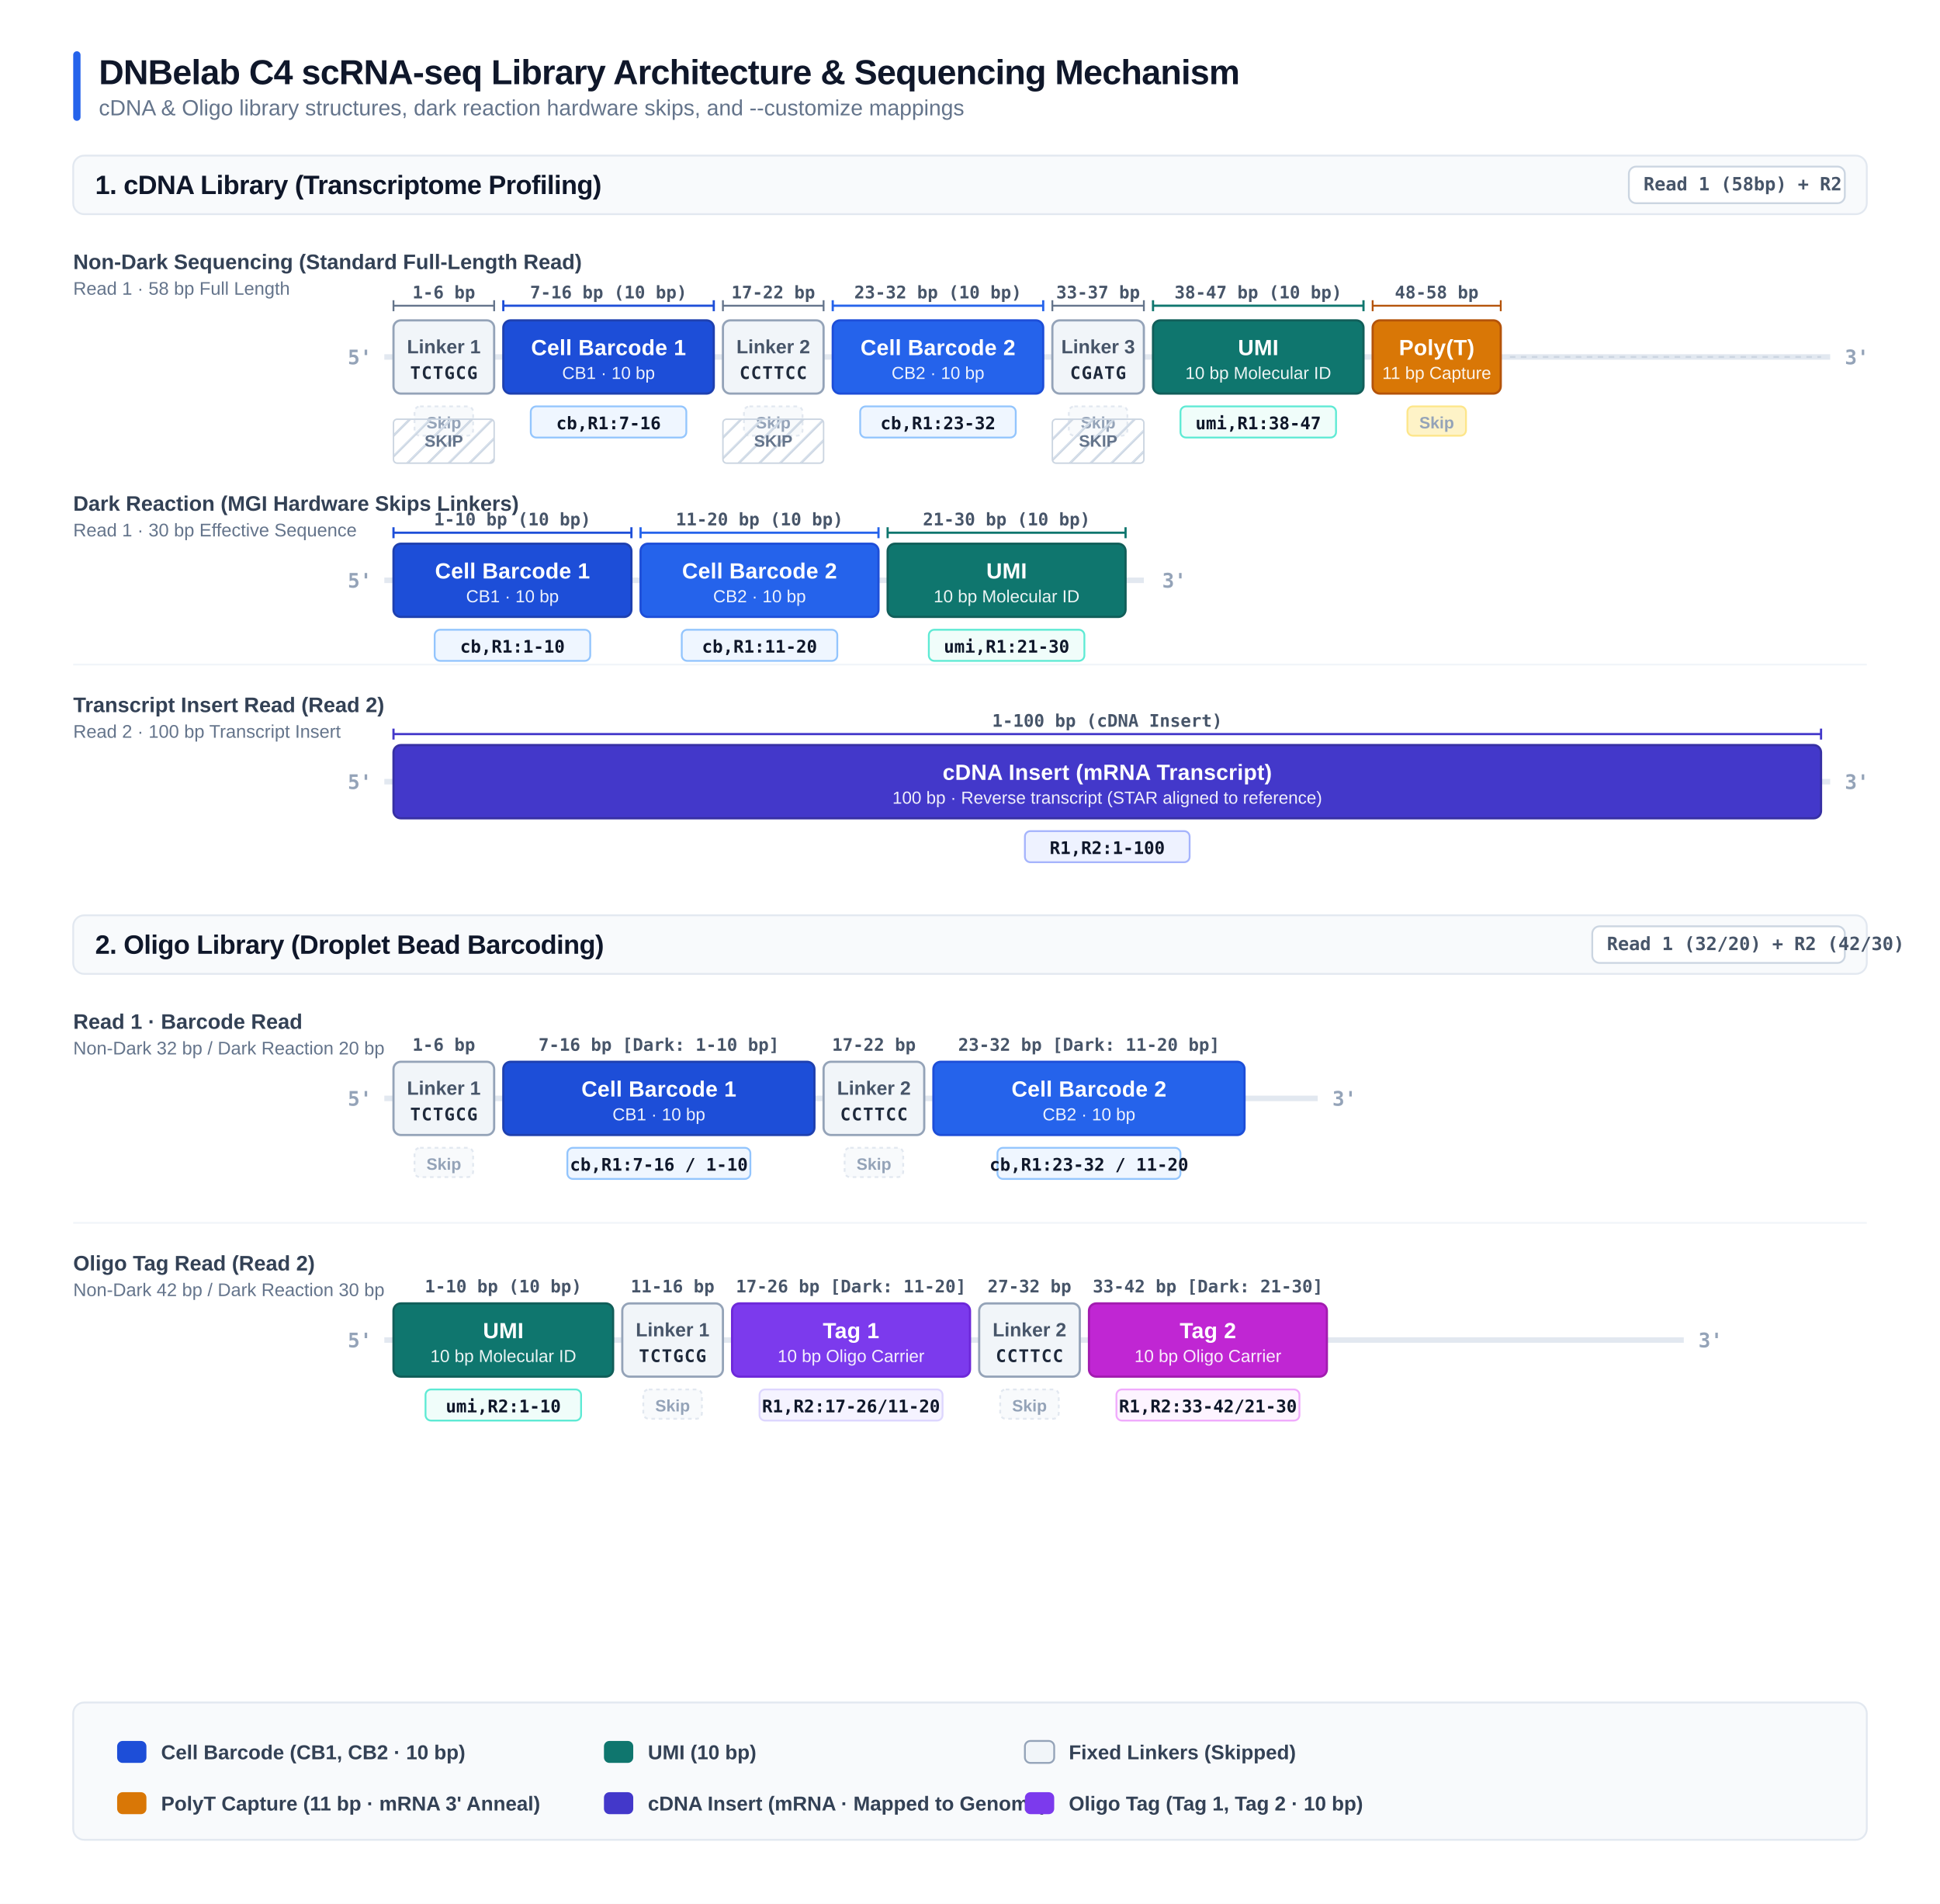
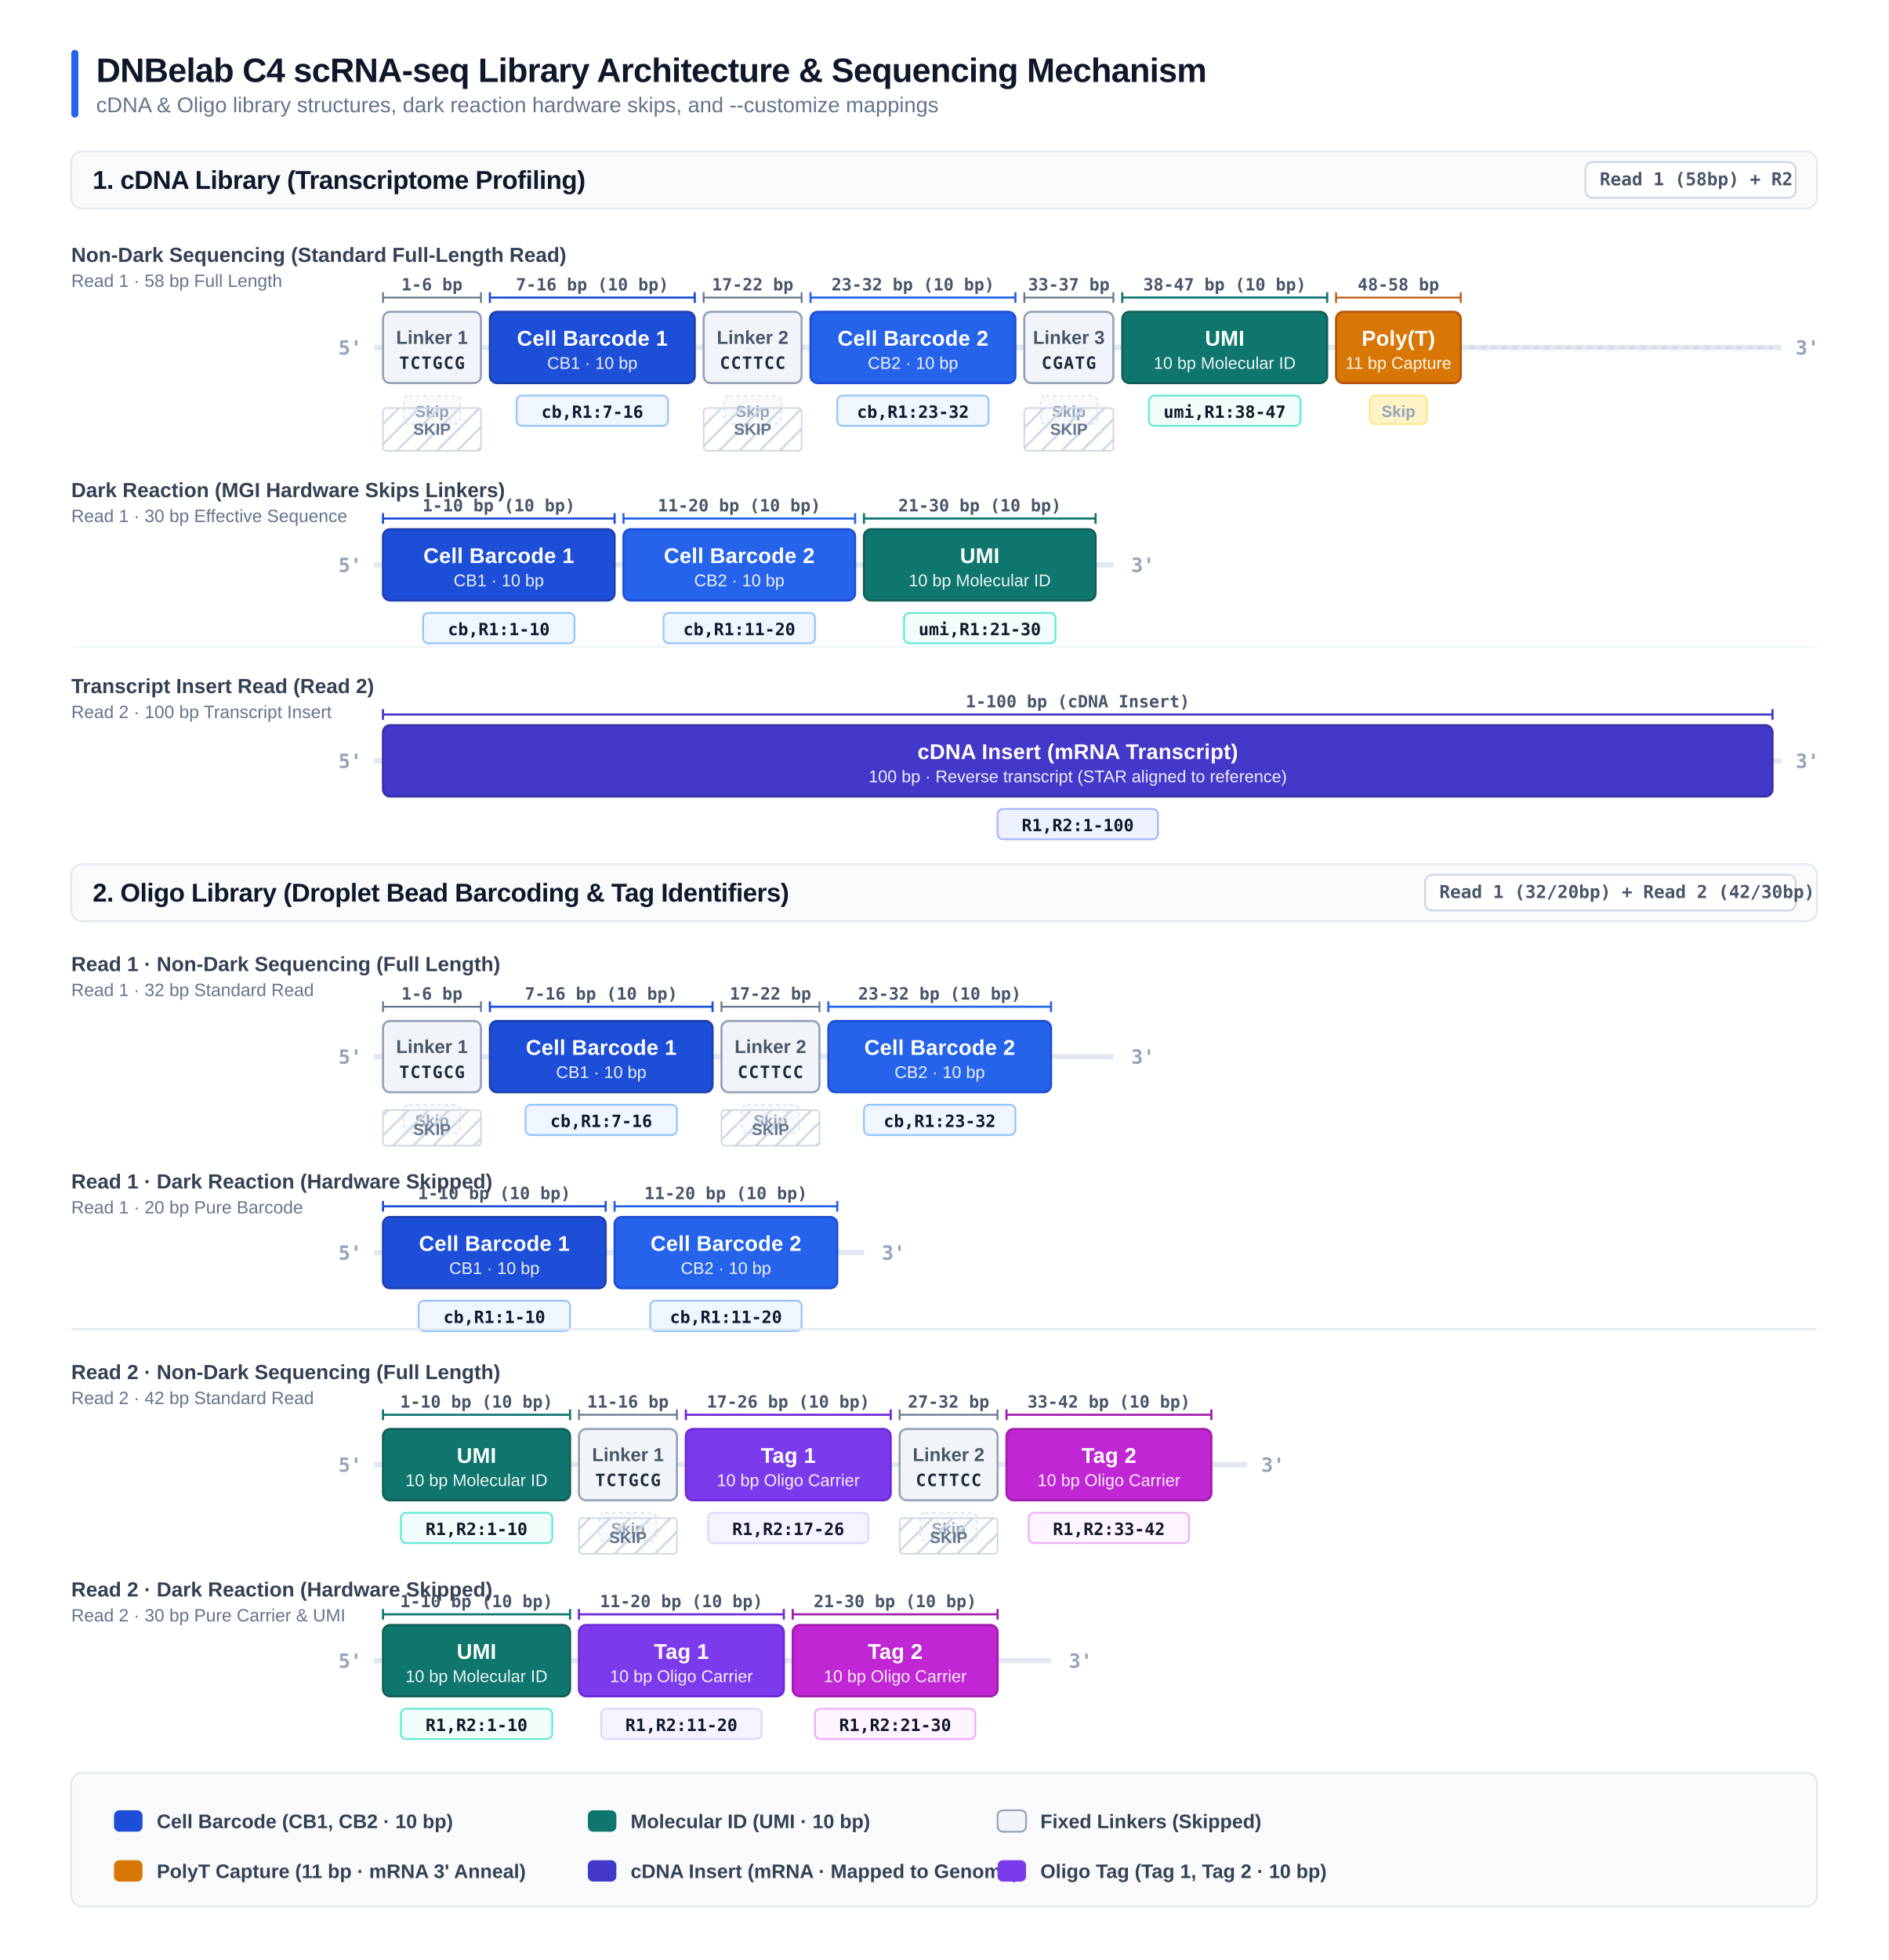
- <svg xmlns="http://www.w3.org/2000/svg" viewBox="0 0 1060 1040" style="background:#ffffff; font-family:-apple-system, BlinkMacSystemFont, 'Segoe UI', 'Helvetica Neue', Arial, sans-serif;">
+ <svg xmlns="http://www.w3.org/2000/svg" viewBox="0 0 1060 1100" style="background:#ffffff; font-family:-apple-system, BlinkMacSystemFont, 'Segoe UI', 'Helvetica Neue', Arial, sans-serif;">
  <defs>
    <pattern id="diag-stripes" width="8" height="8" patternTransform="rotate(45 0 0)" patternUnits="userSpaceOnUse">
      <line x1="0" y1="0" x2="0" y2="8" stroke="#cbd5e1" stroke-width="2.5" />
    </pattern>
    <style>
      .main-title { font-size: 19px; font-weight: 800; fill: #0f172a; letter-spacing: -0.3px; }
      .sub-title { font-size: 12px; font-weight: 400; fill: #64748b; }
      
      .sec-title { font-size: 14.5px; font-weight: 700; fill: #0f172a; letter-spacing: -0.2px; }
      .sec-tag { font-size: 10px; font-weight: 600; font-family: ui-monospace, Menlo, monospace; fill: #475569; }
      
      .track-label { font-size: 11.5px; font-weight: 700; fill: #334155; }
      .track-sub { font-size: 10px; font-weight: 500; fill: #64748b; }
      
      .dim-txt { font-size: 9.5px; font-weight: 600; text-anchor: middle; font-family: ui-monospace, SFMono-Regular, Menlo, monospace; fill: #475569; }
      .blk-title { font-size: 12px; font-weight: 700; text-anchor: middle; fill: #ffffff; letter-spacing: 0.1px; }
      .blk-sub { font-size: 9.5px; font-weight: 500; text-anchor: middle; fill: rgba(255,255,255,0.92); }
      
      .blk-linker-title { font-size: 10.5px; font-weight: 600; text-anchor: middle; fill: #475569; }
      .blk-linker-seq { font-size: 9.5px; font-weight: 800; text-anchor: middle; font-family: ui-monospace, SFMono-Regular, Menlo, monospace; fill: #1e293b; letter-spacing: 0.5px; }
      
      .code-pill-txt { font-size: 9.5px; font-weight: 700; text-anchor: middle; font-family: ui-monospace, SFMono-Regular, Menlo, monospace; fill: #0f172a; }
      .skip-pill-txt { font-size: 9px; font-weight: 600; text-anchor: middle; fill: #94a3b8; }

      .legend-txt { font-size: 11px; font-weight: 600; fill: #334155; }
      .strand-txt { font-size: 11px; font-weight: 800; font-family: ui-monospace, Menlo, monospace; fill: #94a3b8; }
      .proj-label { font-size: 9px; font-weight: 600; fill: #64748b; text-anchor: middle; }
    </style>
  </defs>
  <rect width="100%" height="100%" fill="#ffffff" />
  <g transform="translate(40, 26)">
    <rect x="0" y="2" width="4" height="38" rx="2" fill="#2563eb" />
    <text class="main-title" x="14" y="20">DNBelab C4 scRNA-seq Library Architecture &amp; Sequencing Mechanism</text>
    <text class="sub-title" x="14" y="37">cDNA &amp; Oligo library structures, dark reaction hardware skips, and --customize mappings</text>
  </g>
  <g transform="translate(40, 85)">
    <rect x="0" y="0" width="980" height="32" rx="6" fill="#f8fafc" stroke="#e2e8f0" stroke-width="1" />
    <text class="sec-title" x="12" y="21">1. cDNA Library (Transcriptome Profiling)</text>
    <rect x="850" y="6" width="118" height="20" rx="4" fill="#ffffff" stroke="#cbd5e1" stroke-width="1" />
    <text class="sec-tag" x="858" y="19">Read 1 (58bp) + R2</text>
    <g transform="translate(0, 48)">
      <text class="track-label" x="0" y="14">Non-Dark Sequencing (Standard Full-Length Read)</text>
      <text class="track-sub" x="0" y="28">Read 1 · 58 bp Full Length</text>
      <line x1="170" y1="62" x2="960" y2="62" stroke="#e2e8f0" stroke-width="3" />
      <text class="strand-txt" x="150" y="66">5'</text>
      <text class="strand-txt" x="968" y="66">3'</text>
      <g transform="translate(175, 42)">
        <line x1="0" y1="-8" x2="55" y2="-8" stroke="#64748b" stroke-width="1" />
        <line x1="0" y1="-11" x2="0" y2="-5" stroke="#64748b" stroke-width="1" />
        <line x1="55" y1="-11" x2="55" y2="-5" stroke="#64748b" stroke-width="1" />
        <text class="dim-txt" x="27.5" y="-12">1-6 bp</text>
        <rect x="0" y="0" width="55" height="40" rx="4" fill="#f1f5f9" stroke="#94a3b8" stroke-width="1.2" />
        <text class="blk-linker-title" x="27.5" y="18">Linker 1</text>
        <text class="blk-linker-seq" x="27.5" y="32">TCTGCG</text>
        <rect x="11.5" y="47" width="32" height="16" rx="3" fill="#f8fafc" stroke="#e2e8f0" stroke-dasharray="2,2" />
        <text class="skip-pill-txt" x="27.5" y="59">Skip</text>
      </g>
      <g transform="translate(235, 42)">
        <line x1="0" y1="-8" x2="115" y2="-8" stroke="#1d4ed8" stroke-width="1.2" />
        <line x1="0" y1="-11" x2="0" y2="-5" stroke="#1d4ed8" stroke-width="1.2" />
        <line x1="115" y1="-11" x2="115" y2="-5" stroke="#1d4ed8" stroke-width="1.2" />
        <text class="dim-txt" fill="#1d4ed8" x="57.5" y="-12">7-16 bp (10 bp)</text>
        <rect x="0" y="0" width="115" height="40" rx="4" fill="#1d4ed8" stroke="#1e40af" stroke-width="1.2" />
        <text class="blk-title" x="57.5" y="19">Cell Barcode 1</text>
        <text class="blk-sub" x="57.5" y="32">CB1 · 10 bp</text>
        <rect x="15" y="47" width="85" height="17" rx="3" fill="#eff6ff" stroke="#93c5fd" stroke-width="1" />
        <text class="code-pill-txt" fill="#1e40af" x="57.5" y="59.5">cb,R1:7-16</text>
      </g>
      <g transform="translate(355, 42)">
        <line x1="0" y1="-8" x2="55" y2="-8" stroke="#64748b" stroke-width="1" />
        <line x1="0" y1="-11" x2="0" y2="-5" stroke="#64748b" stroke-width="1" />
        <line x1="55" y1="-11" x2="55" y2="-5" stroke="#64748b" stroke-width="1" />
        <text class="dim-txt" x="27.5" y="-12">17-22 bp</text>
        <rect x="0" y="0" width="55" height="40" rx="4" fill="#f1f5f9" stroke="#94a3b8" stroke-width="1.2" />
        <text class="blk-linker-title" x="27.5" y="18">Linker 2</text>
        <text class="blk-linker-seq" x="27.5" y="32">CCTTCC</text>
        <rect x="11.5" y="47" width="32" height="16" rx="3" fill="#f8fafc" stroke="#e2e8f0" stroke-dasharray="2,2" />
        <text class="skip-pill-txt" x="27.5" y="59">Skip</text>
      </g>
      <g transform="translate(415, 42)">
        <line x1="0" y1="-8" x2="115" y2="-8" stroke="#2563eb" stroke-width="1.2" />
        <line x1="0" y1="-11" x2="0" y2="-5" stroke="#2563eb" stroke-width="1.2" />
        <line x1="115" y1="-11" x2="115" y2="-5" stroke="#2563eb" stroke-width="1.2" />
        <text class="dim-txt" fill="#2563eb" x="57.5" y="-12">23-32 bp (10 bp)</text>
        <rect x="0" y="0" width="115" height="40" rx="4" fill="#2563eb" stroke="#1d4ed8" stroke-width="1.2" />
        <text class="blk-title" x="57.5" y="19">Cell Barcode 2</text>
        <text class="blk-sub" x="57.5" y="32">CB2 · 10 bp</text>
        <rect x="15" y="47" width="85" height="17" rx="3" fill="#eff6ff" stroke="#93c5fd" stroke-width="1" />
        <text class="code-pill-txt" fill="#1e40af" x="57.5" y="59.5">cb,R1:23-32</text>
      </g>
      <g transform="translate(535, 42)">
        <line x1="0" y1="-8" x2="50" y2="-8" stroke="#64748b" stroke-width="1" />
        <line x1="0" y1="-11" x2="0" y2="-5" stroke="#64748b" stroke-width="1" />
        <line x1="50" y1="-11" x2="50" y2="-5" stroke="#64748b" stroke-width="1" />
        <text class="dim-txt" x="25" y="-12">33-37 bp</text>
        <rect x="0" y="0" width="50" height="40" rx="4" fill="#f1f5f9" stroke="#94a3b8" stroke-width="1.2" />
        <text class="blk-linker-title" x="25" y="18">Linker 3</text>
        <text class="blk-linker-seq" x="25" y="32">CGATG</text>
        <rect x="9" y="47" width="32" height="16" rx="3" fill="#f8fafc" stroke="#e2e8f0" stroke-dasharray="2,2" />
        <text class="skip-pill-txt" x="25" y="59">Skip</text>
      </g>
      <g transform="translate(590, 42)">
        <line x1="0" y1="-8" x2="115" y2="-8" stroke="#0f766e" stroke-width="1.2" />
        <line x1="0" y1="-11" x2="0" y2="-5" stroke="#0f766e" stroke-width="1.2" />
        <line x1="115" y1="-11" x2="115" y2="-5" stroke="#0f766e" stroke-width="1.2" />
        <text class="dim-txt" fill="#0f766e" x="57.5" y="-12">38-47 bp (10 bp)</text>
        <rect x="0" y="0" width="115" height="40" rx="4" fill="#0f766e" stroke="#115e59" stroke-width="1.2" />
        <text class="blk-title" x="57.5" y="19">UMI</text>
        <text class="blk-sub" x="57.5" y="32">10 bp Molecular ID</text>
        <rect x="15" y="47" width="85" height="17" rx="3" fill="#f0fdfa" stroke="#5eead4" stroke-width="1" />
        <text class="code-pill-txt" fill="#0f766e" x="57.5" y="59.5">umi,R1:38-47</text>
      </g>
      <g transform="translate(710, 42)">
        <line x1="0" y1="-8" x2="70" y2="-8" stroke="#b45309" stroke-width="1" />
        <line x1="0" y1="-11" x2="0" y2="-5" stroke="#b45309" stroke-width="1" />
        <line x1="70" y1="-11" x2="70" y2="-5" stroke="#b45309" stroke-width="1" />
        <text class="dim-txt" fill="#b45309" x="35" y="-12">48-58 bp</text>
        <rect x="0" y="0" width="70" height="40" rx="4" fill="#d97706" stroke="#b45309" stroke-width="1.2" />
        <text class="blk-title" x="35" y="19">Poly(T)</text>
        <text class="blk-sub" x="35" y="32">11 bp Capture</text>
        <rect x="19" y="47" width="32" height="16" rx="3" fill="#fef3c7" stroke="#fde68a" />
        <text class="skip-pill-txt" fill="#b45309" x="35" y="59">Skip</text>
      </g>
      <line x1="785" y1="62" x2="955" y2="62" stroke="#cbd5e1" stroke-width="1" stroke-dasharray="3,3" />
    </g>
    <g transform="translate(0, 180)">
      <rect x="175" y="-36" width="55" height="24" rx="2" fill="url(#diag-stripes)" stroke="#cbd5e1" stroke-width="0.8" />
      <text class="proj-label" x="202.5" y="-21">SKIP</text>
      <rect x="355" y="-36" width="55" height="24" rx="2" fill="url(#diag-stripes)" stroke="#cbd5e1" stroke-width="0.8" />
      <text class="proj-label" x="382.5" y="-21">SKIP</text>
      <rect x="535" y="-36" width="50" height="24" rx="2" fill="url(#diag-stripes)" stroke="#cbd5e1" stroke-width="0.8" />
      <text class="proj-label" x="560" y="-21">SKIP</text>
      <text class="track-label" x="0" y="14">Dark Reaction (MGI Hardware Skips Linkers)</text>
      <text class="track-sub" x="0" y="28">Read 1 · 30 bp Effective Sequence</text>
      <line x1="170" y1="52" x2="585" y2="52" stroke="#e2e8f0" stroke-width="3" />
      <text class="strand-txt" x="150" y="56">5'</text>
      <text class="strand-txt" x="595" y="56">3'</text>
      <g transform="translate(175, 32)">
        <line x1="0" y1="-6" x2="130" y2="-6" stroke="#1d4ed8" stroke-width="1.2" />
        <line x1="0" y1="-9" x2="0" y2="-3" stroke="#1d4ed8" stroke-width="1.2" />
        <line x1="130" y1="-9" x2="130" y2="-3" stroke="#1d4ed8" stroke-width="1.2" />
        <text class="dim-txt" fill="#1d4ed8" x="65" y="-10">1-10 bp (10 bp)</text>
        <rect x="0" y="0" width="130" height="40" rx="4" fill="#1d4ed8" stroke="#1e40af" stroke-width="1.2" />
        <text class="blk-title" x="65" y="19">Cell Barcode 1</text>
        <text class="blk-sub" x="65" y="32">CB1 · 10 bp</text>
        <rect x="22.5" y="47" width="85" height="17" rx="3" fill="#eff6ff" stroke="#93c5fd" stroke-width="1" />
        <text class="code-pill-txt" fill="#1e40af" x="65" y="59.5">cb,R1:1-10</text>
      </g>
      <g transform="translate(310, 32)">
        <line x1="0" y1="-6" x2="130" y2="-6" stroke="#2563eb" stroke-width="1.2" />
        <line x1="0" y1="-9" x2="0" y2="-3" stroke="#2563eb" stroke-width="1.2" />
        <line x1="130" y1="-9" x2="130" y2="-3" stroke="#2563eb" stroke-width="1.2" />
        <text class="dim-txt" fill="#2563eb" x="65" y="-10">11-20 bp (10 bp)</text>
        <rect x="0" y="0" width="130" height="40" rx="4" fill="#2563eb" stroke="#1d4ed8" stroke-width="1.2" />
        <text class="blk-title" x="65" y="19">Cell Barcode 2</text>
        <text class="blk-sub" x="65" y="32">CB2 · 10 bp</text>
        <rect x="22.5" y="47" width="85" height="17" rx="3" fill="#eff6ff" stroke="#93c5fd" stroke-width="1" />
        <text class="code-pill-txt" fill="#1e40af" x="65" y="59.5">cb,R1:11-20</text>
      </g>
      <g transform="translate(445, 32)">
        <line x1="0" y1="-6" x2="130" y2="-6" stroke="#0f766e" stroke-width="1.2" />
        <line x1="0" y1="-9" x2="0" y2="-3" stroke="#0f766e" stroke-width="1.2" />
        <line x1="130" y1="-9" x2="130" y2="-3" stroke="#0f766e" stroke-width="1.2" />
        <text class="dim-txt" fill="#0f766e" x="65" y="-10">21-30 bp (10 bp)</text>
        <rect x="0" y="0" width="130" height="40" rx="4" fill="#0f766e" stroke="#115e59" stroke-width="1.2" />
        <text class="blk-title" x="65" y="19">UMI</text>
        <text class="blk-sub" x="65" y="32">10 bp Molecular ID</text>
        <rect x="22.5" y="47" width="85" height="17" rx="3" fill="#f0fdfa" stroke="#5eead4" stroke-width="1" />
        <text class="code-pill-txt" fill="#0f766e" x="65" y="59.5">umi,R1:21-30</text>
      </g>
    </g>
    <g transform="translate(0, 290)">
      <line x1="0" y1="-12" x2="980" y2="-12" stroke="#f1f5f9" stroke-width="1" />
      <text class="track-label" x="0" y="14">Transcript Insert Read (Read 2)</text>
      <text class="track-sub" x="0" y="28">Read 2 · 100 bp Transcript Insert</text>
      <line x1="170" y1="52" x2="960" y2="52" stroke="#e2e8f0" stroke-width="3" />
      <text class="strand-txt" x="150" y="56">5'</text>
      <text class="strand-txt" x="968" y="56">3'</text>
      <g transform="translate(175, 32)">
        <line x1="0" y1="-6" x2="780" y2="-6" stroke="#4338ca" stroke-width="1.2" />
        <line x1="0" y1="-9" x2="0" y2="-3" stroke="#4338ca" stroke-width="1.2" />
        <line x1="780" y1="-9" x2="780" y2="-3" stroke="#4338ca" stroke-width="1.2" />
        <text class="dim-txt" fill="#4338ca" x="390" y="-10">1-100 bp (cDNA Insert)</text>
        <rect x="0" y="0" width="780" height="40" rx="4" fill="#4338ca" stroke="#3730a3" stroke-width="1.2" />
        <text class="blk-title" x="390" y="19">cDNA Insert (mRNA Transcript)</text>
        <text class="blk-sub" x="390" y="32">100 bp · Reverse transcript (STAR aligned to reference)</text>
        <rect x="345" y="47" width="90" height="17" rx="3" fill="#eef2ff" stroke="#a5b4fc" stroke-width="1" />
        <text class="code-pill-txt" fill="#4338ca" x="390" y="59.5">R1,R2:1-100</text>
      </g>
    </g>
  </g>
-   <g transform="translate(40, 500)">
+   <g transform="translate(40, 485)">
    <rect x="0" y="0" width="980" height="32" rx="6" fill="#f8fafc" stroke="#e2e8f0" stroke-width="1" />
-     <text class="sec-title" x="12" y="21">2. Oligo Library (Droplet Bead Barcoding)</text>
-     <rect x="830" y="6" width="138" height="20" rx="4" fill="#ffffff" stroke="#cbd5e1" stroke-width="1" />
-     <text class="sec-tag" x="838" y="19">Read 1 (32/20) + R2 (42/30)</text>
-     <g transform="translate(0, 48)">
-       <text class="track-label" x="0" y="14">Read 1 · Barcode Read</text>
-       <text class="track-sub" x="0" y="28">Non-Dark 32 bp / Dark Reaction 20 bp</text>
-       <line x1="170" y1="52" x2="680" y2="52" stroke="#e2e8f0" stroke-width="3" />
-       <text class="strand-txt" x="150" y="56">5'</text>
-       <text class="strand-txt" x="688" y="56">3'</text>
-       <g transform="translate(175, 32)">
-         <text class="dim-txt" x="27.5" y="-6">1-6 bp</text>
+     <text class="sec-title" x="12" y="21">2. Oligo Library (Droplet Bead Barcoding &amp; Tag Identifiers)</text>
+     <rect x="760" y="6" width="208" height="20" rx="4" fill="#ffffff" stroke="#cbd5e1" stroke-width="1" />
+     <text class="sec-tag" x="768" y="19">Read 1 (32/20bp) + Read 2 (42/30bp)</text>
+     <g transform="translate(0, 46)">
+       <text class="track-label" x="0" y="14">Read 1 · Non-Dark Sequencing (Full Length)</text>
+       <text class="track-sub" x="0" y="28">Read 1 · 32 bp Standard Read</text>
+       <line x1="170" y1="62" x2="585" y2="62" stroke="#e2e8f0" stroke-width="3" />
+       <text class="strand-txt" x="150" y="66">5'</text>
+       <text class="strand-txt" x="595" y="66">3'</text>
+       <g transform="translate(175, 42)">
+         <line x1="0" y1="-8" x2="55" y2="-8" stroke="#64748b" stroke-width="1" />
+         <line x1="0" y1="-11" x2="0" y2="-5" stroke="#64748b" stroke-width="1" />
+         <line x1="55" y1="-11" x2="55" y2="-5" stroke="#64748b" stroke-width="1" />
+         <text class="dim-txt" x="27.5" y="-12">1-6 bp</text>
        <rect x="0" y="0" width="55" height="40" rx="4" fill="#f1f5f9" stroke="#94a3b8" stroke-width="1.2" />
        <text class="blk-linker-title" x="27.5" y="18">Linker 1</text>
        <text class="blk-linker-seq" x="27.5" y="32">TCTGCG</text>
        <rect x="11.5" y="47" width="32" height="16" rx="3" fill="#f8fafc" stroke="#e2e8f0" stroke-dasharray="2,2" />
        <text class="skip-pill-txt" x="27.5" y="59">Skip</text>
      </g>
-       <g transform="translate(235, 32)">
-         <text class="dim-txt" fill="#1d4ed8" x="85" y="-6">7-16 bp [Dark: 1-10 bp]</text>
-         <rect x="0" y="0" width="170" height="40" rx="4" fill="#1d4ed8" stroke="#1e40af" stroke-width="1.2" />
-         <text class="blk-title" x="85" y="19">Cell Barcode 1</text>
-         <text class="blk-sub" x="85" y="32">CB1 · 10 bp</text>
-         <rect x="35" y="47" width="100" height="17" rx="3" fill="#eff6ff" stroke="#93c5fd" stroke-width="1" />
-         <text class="code-pill-txt" fill="#1e40af" x="85" y="59.5">cb,R1:7-16 / 1-10</text>
-       </g>
-       <g transform="translate(410, 32)">
-         <text class="dim-txt" x="27.5" y="-6">17-22 bp</text>
+       <g transform="translate(235, 42)">
+         <line x1="0" y1="-8" x2="125" y2="-8" stroke="#1d4ed8" stroke-width="1.2" />
+         <line x1="0" y1="-11" x2="0" y2="-5" stroke="#1d4ed8" stroke-width="1.2" />
+         <line x1="125" y1="-11" x2="125" y2="-5" stroke="#1d4ed8" stroke-width="1.2" />
+         <text class="dim-txt" fill="#1d4ed8" x="62.5" y="-12">7-16 bp (10 bp)</text>
+         <rect x="0" y="0" width="125" height="40" rx="4" fill="#1d4ed8" stroke="#1e40af" stroke-width="1.2" />
+         <text class="blk-title" x="62.5" y="19">Cell Barcode 1</text>
+         <text class="blk-sub" x="62.5" y="32">CB1 · 10 bp</text>
+         <rect x="20" y="47" width="85" height="17" rx="3" fill="#eff6ff" stroke="#93c5fd" stroke-width="1" />
+         <text class="code-pill-txt" fill="#1e40af" x="62.5" y="59.5">cb,R1:7-16</text>
+       </g>
+       <g transform="translate(365, 42)">
+         <line x1="0" y1="-8" x2="55" y2="-8" stroke="#64748b" stroke-width="1" />
+         <line x1="0" y1="-11" x2="0" y2="-5" stroke="#64748b" stroke-width="1" />
+         <line x1="55" y1="-11" x2="55" y2="-5" stroke="#64748b" stroke-width="1" />
+         <text class="dim-txt" x="27.5" y="-12">17-22 bp</text>
        <rect x="0" y="0" width="55" height="40" rx="4" fill="#f1f5f9" stroke="#94a3b8" stroke-width="1.2" />
        <text class="blk-linker-title" x="27.5" y="18">Linker 2</text>
        <text class="blk-linker-seq" x="27.5" y="32">CCTTCC</text>
        <rect x="11.5" y="47" width="32" height="16" rx="3" fill="#f8fafc" stroke="#e2e8f0" stroke-dasharray="2,2" />
        <text class="skip-pill-txt" x="27.5" y="59">Skip</text>
      </g>
-       <g transform="translate(470, 32)">
-         <text class="dim-txt" fill="#2563eb" x="85" y="-6">23-32 bp [Dark: 11-20 bp]</text>
-         <rect x="0" y="0" width="170" height="40" rx="4" fill="#2563eb" stroke="#1d4ed8" stroke-width="1.2" />
-         <text class="blk-title" x="85" y="19">Cell Barcode 2</text>
-         <text class="blk-sub" x="85" y="32">CB2 · 10 bp</text>
-         <rect x="35" y="47" width="100" height="17" rx="3" fill="#eff6ff" stroke="#93c5fd" stroke-width="1" />
-         <text class="code-pill-txt" fill="#1e40af" x="85" y="59.5">cb,R1:23-32 / 11-20</text>
-       </g>
-     </g>
-     <g transform="translate(0, 180)">
-       <line x1="0" y1="-12" x2="980" y2="-12" stroke="#f1f5f9" stroke-width="1" />
-       <text class="track-label" x="0" y="14">Oligo Tag Read (Read 2)</text>
-       <text class="track-sub" x="0" y="28">Non-Dark 42 bp / Dark Reaction 30 bp</text>
-       <line x1="170" y1="52" x2="880" y2="52" stroke="#e2e8f0" stroke-width="3" />
-       <text class="strand-txt" x="150" y="56">5'</text>
-       <text class="strand-txt" x="888" y="56">3'</text>
-       <g transform="translate(175, 32)">
-         <text class="dim-txt" fill="#0f766e" x="60" y="-6">1-10 bp (10 bp)</text>
-         <rect x="0" y="0" width="120" height="40" rx="4" fill="#0f766e" stroke="#115e59" stroke-width="1.2" />
-         <text class="blk-title" x="60" y="19">UMI</text>
-         <text class="blk-sub" x="60" y="32">10 bp Molecular ID</text>
-         <rect x="17.5" y="47" width="85" height="17" rx="3" fill="#f0fdfa" stroke="#5eead4" stroke-width="1" />
-         <text class="code-pill-txt" fill="#0f766e" x="60" y="59.5">umi,R2:1-10</text>
-       </g>
-       <g transform="translate(300, 32)">
-         <text class="dim-txt" x="27.5" y="-6">11-16 bp</text>
+       <g transform="translate(425, 42)">
+         <line x1="0" y1="-8" x2="125" y2="-8" stroke="#2563eb" stroke-width="1.2" />
+         <line x1="0" y1="-11" x2="0" y2="-5" stroke="#2563eb" stroke-width="1.2" />
+         <line x1="125" y1="-11" x2="125" y2="-5" stroke="#2563eb" stroke-width="1.2" />
+         <text class="dim-txt" fill="#2563eb" x="62.5" y="-12">23-32 bp (10 bp)</text>
+         <rect x="0" y="0" width="125" height="40" rx="4" fill="#2563eb" stroke="#1d4ed8" stroke-width="1.2" />
+         <text class="blk-title" x="62.5" y="19">Cell Barcode 2</text>
+         <text class="blk-sub" x="62.5" y="32">CB2 · 10 bp</text>
+         <rect x="20" y="47" width="85" height="17" rx="3" fill="#eff6ff" stroke="#93c5fd" stroke-width="1" />
+         <text class="code-pill-txt" fill="#1e40af" x="62.5" y="59.5">cb,R1:23-32</text>
+       </g>
+     </g>
+     <g transform="translate(0, 168)">
+       <rect x="175" y="-30" width="55" height="20" rx="2" fill="url(#diag-stripes)" stroke="#cbd5e1" stroke-width="0.8" />
+       <text class="proj-label" x="202.5" y="-16">SKIP</text>
+       <rect x="365" y="-30" width="55" height="20" rx="2" fill="url(#diag-stripes)" stroke="#cbd5e1" stroke-width="0.8" />
+       <text class="proj-label" x="392.5" y="-16">SKIP</text>
+       <text class="track-label" x="0" y="14">Read 1 · Dark Reaction (Hardware Skipped)</text>
+       <text class="track-sub" x="0" y="28">Read 1 · 20 bp Pure Barcode</text>
+       <line x1="170" y1="50" x2="445" y2="50" stroke="#e2e8f0" stroke-width="3" />
+       <text class="strand-txt" x="150" y="54">5'</text>
+       <text class="strand-txt" x="455" y="54">3'</text>
+       <g transform="translate(175, 30)">
+         <line x1="0" y1="-6" x2="125" y2="-6" stroke="#1d4ed8" stroke-width="1.2" />
+         <line x1="0" y1="-9" x2="0" y2="-3" stroke="#1d4ed8" stroke-width="1.2" />
+         <line x1="125" y1="-9" x2="125" y2="-3" stroke="#1d4ed8" stroke-width="1.2" />
+         <text class="dim-txt" fill="#1d4ed8" x="62.5" y="-10">1-10 bp (10 bp)</text>
+         <rect x="0" y="0" width="125" height="40" rx="4" fill="#1d4ed8" stroke="#1e40af" stroke-width="1.2" />
+         <text class="blk-title" x="62.5" y="19">Cell Barcode 1</text>
+         <text class="blk-sub" x="62.5" y="32">CB1 · 10 bp</text>
+         <rect x="20" y="47" width="85" height="17" rx="3" fill="#eff6ff" stroke="#93c5fd" stroke-width="1" />
+         <text class="code-pill-txt" fill="#1e40af" x="62.5" y="59.5">cb,R1:1-10</text>
+       </g>
+       <g transform="translate(305, 30)">
+         <line x1="0" y1="-6" x2="125" y2="-6" stroke="#2563eb" stroke-width="1.2" />
+         <line x1="0" y1="-9" x2="0" y2="-3" stroke="#2563eb" stroke-width="1.2" />
+         <line x1="125" y1="-9" x2="125" y2="-3" stroke="#2563eb" stroke-width="1.2" />
+         <text class="dim-txt" fill="#2563eb" x="62.5" y="-10">11-20 bp (10 bp)</text>
+         <rect x="0" y="0" width="125" height="40" rx="4" fill="#2563eb" stroke="#1d4ed8" stroke-width="1.2" />
+         <text class="blk-title" x="62.5" y="19">Cell Barcode 2</text>
+         <text class="blk-sub" x="62.5" y="32">CB2 · 10 bp</text>
+         <rect x="20" y="47" width="85" height="17" rx="3" fill="#eff6ff" stroke="#93c5fd" stroke-width="1" />
+         <text class="code-pill-txt" fill="#1e40af" x="62.5" y="59.5">cb,R1:11-20</text>
+       </g>
+     </g>
+     <g transform="translate(0, 275)">
+       <line x1="0" y1="-14" x2="980" y2="-14" stroke="#e2e8f0" stroke-width="1" />
+       <text class="track-label" x="0" y="14">Read 2 · Non-Dark Sequencing (Full Length)</text>
+       <text class="track-sub" x="0" y="28">Read 2 · 42 bp Standard Read</text>
+       <line x1="170" y1="62" x2="660" y2="62" stroke="#e2e8f0" stroke-width="3" />
+       <text class="strand-txt" x="150" y="66">5'</text>
+       <text class="strand-txt" x="668" y="66">3'</text>
+       <g transform="translate(175, 42)">
+         <line x1="0" y1="-8" x2="105" y2="-8" stroke="#0f766e" stroke-width="1.2" />
+         <line x1="0" y1="-11" x2="0" y2="-5" stroke="#0f766e" stroke-width="1.2" />
+         <line x1="105" y1="-11" x2="105" y2="-5" stroke="#0f766e" stroke-width="1.2" />
+         <text class="dim-txt" fill="#0f766e" x="52.5" y="-12">1-10 bp (10 bp)</text>
+         <rect x="0" y="0" width="105" height="40" rx="4" fill="#0f766e" stroke="#115e59" stroke-width="1.2" />
+         <text class="blk-title" x="52.5" y="19">UMI</text>
+         <text class="blk-sub" x="52.5" y="32">10 bp Molecular ID</text>
+         <rect x="10" y="47" width="85" height="17" rx="3" fill="#f0fdfa" stroke="#5eead4" stroke-width="1" />
+         <text class="code-pill-txt" fill="#0f766e" x="52.5" y="59.5">R1,R2:1-10</text>
+       </g>
+       <g transform="translate(285, 42)">
+         <line x1="0" y1="-8" x2="55" y2="-8" stroke="#64748b" stroke-width="1" />
+         <line x1="0" y1="-11" x2="0" y2="-5" stroke="#64748b" stroke-width="1" />
+         <line x1="55" y1="-11" x2="55" y2="-5" stroke="#64748b" stroke-width="1" />
+         <text class="dim-txt" x="27.5" y="-12">11-16 bp</text>
        <rect x="0" y="0" width="55" height="40" rx="4" fill="#f1f5f9" stroke="#94a3b8" stroke-width="1.2" />
        <text class="blk-linker-title" x="27.5" y="18">Linker 1</text>
        <text class="blk-linker-seq" x="27.5" y="32">TCTGCG</text>
        <rect x="11.5" y="47" width="32" height="16" rx="3" fill="#f8fafc" stroke="#e2e8f0" stroke-dasharray="2,2" />
        <text class="skip-pill-txt" x="27.5" y="59">Skip</text>
      </g>
-       <g transform="translate(360, 32)">
-         <text class="dim-txt" fill="#6d28d9" x="65" y="-6">17-26 bp [Dark: 11-20]</text>
-         <rect x="0" y="0" width="130" height="40" rx="4" fill="#7c3aed" stroke="#6d28d9" stroke-width="1.2" />
-         <text class="blk-title" x="65" y="19">Tag 1</text>
-         <text class="blk-sub" x="65" y="32">10 bp Oligo Carrier</text>
-         <rect x="15" y="47" width="100" height="17" rx="3" fill="#f5f3ff" stroke="#ddd6fe" stroke-width="1" />
-         <text class="code-pill-txt" fill="#6d28d9" x="65" y="59.5">R1,R2:17-26/11-20</text>
-       </g>
-       <g transform="translate(495, 32)">
-         <text class="dim-txt" x="27.5" y="-6">27-32 bp</text>
+       <g transform="translate(345, 42)">
+         <line x1="0" y1="-8" x2="115" y2="-8" stroke="#6d28d9" stroke-width="1.2" />
+         <line x1="0" y1="-11" x2="0" y2="-5" stroke="#6d28d9" stroke-width="1.2" />
+         <line x1="115" y1="-11" x2="115" y2="-5" stroke="#6d28d9" stroke-width="1.2" />
+         <text class="dim-txt" fill="#6d28d9" x="57.5" y="-12">17-26 bp (10 bp)</text>
+         <rect x="0" y="0" width="115" height="40" rx="4" fill="#7c3aed" stroke="#6d28d9" stroke-width="1.2" />
+         <text class="blk-title" x="57.5" y="19">Tag 1</text>
+         <text class="blk-sub" x="57.5" y="32">10 bp Oligo Carrier</text>
+         <rect x="12.5" y="47" width="90" height="17" rx="3" fill="#f5f3ff" stroke="#ddd6fe" stroke-width="1" />
+         <text class="code-pill-txt" fill="#6d28d9" x="57.5" y="59.5">R1,R2:17-26</text>
+       </g>
+       <g transform="translate(465, 42)">
+         <line x1="0" y1="-8" x2="55" y2="-8" stroke="#64748b" stroke-width="1" />
+         <line x1="0" y1="-11" x2="0" y2="-5" stroke="#64748b" stroke-width="1" />
+         <line x1="55" y1="-11" x2="55" y2="-5" stroke="#64748b" stroke-width="1" />
+         <text class="dim-txt" x="27.5" y="-12">27-32 bp</text>
        <rect x="0" y="0" width="55" height="40" rx="4" fill="#f1f5f9" stroke="#94a3b8" stroke-width="1.2" />
        <text class="blk-linker-title" x="27.5" y="18">Linker 2</text>
        <text class="blk-linker-seq" x="27.5" y="32">CCTTCC</text>
        <rect x="11.5" y="47" width="32" height="16" rx="3" fill="#f8fafc" stroke="#e2e8f0" stroke-dasharray="2,2" />
        <text class="skip-pill-txt" x="27.5" y="59">Skip</text>
      </g>
-       <g transform="translate(555, 32)">
-         <text class="dim-txt" fill="#a21caf" x="65" y="-6">33-42 bp [Dark: 21-30]</text>
-         <rect x="0" y="0" width="130" height="40" rx="4" fill="#c026d3" stroke="#a21caf" stroke-width="1.2" />
-         <text class="blk-title" x="65" y="19">Tag 2</text>
-         <text class="blk-sub" x="65" y="32">10 bp Oligo Carrier</text>
-         <rect x="15" y="47" width="100" height="17" rx="3" fill="#fdf4ff" stroke="#f0abfc" stroke-width="1" />
-         <text class="code-pill-txt" fill="#a21caf" x="65" y="59.5">R1,R2:33-42/21-30</text>
+       <g transform="translate(525, 42)">
+         <line x1="0" y1="-8" x2="115" y2="-8" stroke="#a21caf" stroke-width="1.2" />
+         <line x1="0" y1="-11" x2="0" y2="-5" stroke="#a21caf" stroke-width="1.2" />
+         <line x1="115" y1="-11" x2="115" y2="-5" stroke="#a21caf" stroke-width="1.2" />
+         <text class="dim-txt" fill="#a21caf" x="57.5" y="-12">33-42 bp (10 bp)</text>
+         <rect x="0" y="0" width="115" height="40" rx="4" fill="#c026d3" stroke="#a21caf" stroke-width="1.2" />
+         <text class="blk-title" x="57.5" y="19">Tag 2</text>
+         <text class="blk-sub" x="57.5" y="32">10 bp Oligo Carrier</text>
+         <rect x="12.5" y="47" width="90" height="17" rx="3" fill="#fdf4ff" stroke="#f0abfc" stroke-width="1" />
+         <text class="code-pill-txt" fill="#a21caf" x="57.5" y="59.5">R1,R2:33-42</text>
+       </g>
+     </g>
+     <g transform="translate(0, 397)">
+       <rect x="285" y="-30" width="55" height="20" rx="2" fill="url(#diag-stripes)" stroke="#cbd5e1" stroke-width="0.8" />
+       <text class="proj-label" x="312.5" y="-16">SKIP</text>
+       <rect x="465" y="-30" width="55" height="20" rx="2" fill="url(#diag-stripes)" stroke="#cbd5e1" stroke-width="0.8" />
+       <text class="proj-label" x="492.5" y="-16">SKIP</text>
+       <text class="track-label" x="0" y="14">Read 2 · Dark Reaction (Hardware Skipped)</text>
+       <text class="track-sub" x="0" y="28">Read 2 · 30 bp Pure Carrier &amp; UMI</text>
+       <line x1="170" y1="50" x2="550" y2="50" stroke="#e2e8f0" stroke-width="3" />
+       <text class="strand-txt" x="150" y="54">5'</text>
+       <text class="strand-txt" x="560" y="54">3'</text>
+       <g transform="translate(175, 30)">
+         <line x1="0" y1="-6" x2="105" y2="-6" stroke="#0f766e" stroke-width="1.2" />
+         <line x1="0" y1="-9" x2="0" y2="-3" stroke="#0f766e" stroke-width="1.2" />
+         <line x1="105" y1="-9" x2="105" y2="-3" stroke="#0f766e" stroke-width="1.2" />
+         <text class="dim-txt" fill="#0f766e" x="52.5" y="-10">1-10 bp (10 bp)</text>
+         <rect x="0" y="0" width="105" height="40" rx="4" fill="#0f766e" stroke="#115e59" stroke-width="1.2" />
+         <text class="blk-title" x="52.5" y="19">UMI</text>
+         <text class="blk-sub" x="52.5" y="32">10 bp Molecular ID</text>
+         <rect x="10" y="47" width="85" height="17" rx="3" fill="#f0fdfa" stroke="#5eead4" stroke-width="1" />
+         <text class="code-pill-txt" fill="#0f766e" x="52.5" y="59.5">R1,R2:1-10</text>
+       </g>
+       <g transform="translate(285, 30)">
+         <line x1="0" y1="-6" x2="115" y2="-6" stroke="#6d28d9" stroke-width="1.2" />
+         <line x1="0" y1="-9" x2="0" y2="-3" stroke="#6d28d9" stroke-width="1.2" />
+         <line x1="115" y1="-9" x2="115" y2="-3" stroke="#6d28d9" stroke-width="1.2" />
+         <text class="dim-txt" fill="#6d28d9" x="57.5" y="-10">11-20 bp (10 bp)</text>
+         <rect x="0" y="0" width="115" height="40" rx="4" fill="#7c3aed" stroke="#6d28d9" stroke-width="1.2" />
+         <text class="blk-title" x="57.5" y="19">Tag 1</text>
+         <text class="blk-sub" x="57.5" y="32">10 bp Oligo Carrier</text>
+         <rect x="12.5" y="47" width="90" height="17" rx="3" fill="#f5f3ff" stroke="#ddd6fe" stroke-width="1" />
+         <text class="code-pill-txt" fill="#6d28d9" x="57.5" y="59.5">R1,R2:11-20</text>
+       </g>
+       <g transform="translate(405, 30)">
+         <line x1="0" y1="-6" x2="115" y2="-6" stroke="#a21caf" stroke-width="1.2" />
+         <line x1="0" y1="-9" x2="0" y2="-3" stroke="#a21caf" stroke-width="1.2" />
+         <line x1="115" y1="-9" x2="115" y2="-3" stroke="#a21caf" stroke-width="1.2" />
+         <text class="dim-txt" fill="#a21caf" x="57.5" y="-10">21-30 bp (10 bp)</text>
+         <rect x="0" y="0" width="115" height="40" rx="4" fill="#c026d3" stroke="#a21caf" stroke-width="1.2" />
+         <text class="blk-title" x="57.5" y="19">Tag 2</text>
+         <text class="blk-sub" x="57.5" y="32">10 bp Oligo Carrier</text>
+         <rect x="12.5" y="47" width="90" height="17" rx="3" fill="#fdf4ff" stroke="#f0abfc" stroke-width="1" />
+         <text class="code-pill-txt" fill="#a21caf" x="57.5" y="59.5">R1,R2:21-30</text>
      </g>
    </g>
  </g>
-   <g transform="translate(40, 930)">
+   <g transform="translate(40, 995)">
    <rect width="980" height="75" rx="6" fill="#f8fafc" stroke="#e2e8f0" stroke-width="1" />
    <g transform="translate(24, 20)">
      <rect x="0" y="1" width="16" height="12" rx="3" fill="#1d4ed8" />
      <text class="legend-txt" x="24" y="11">Cell Barcode (CB1, CB2 · 10 bp)</text>
    </g>
    <g transform="translate(290, 20)">
      <rect x="0" y="1" width="16" height="12" rx="3" fill="#0f766e" />
-       <text class="legend-txt" x="24" y="11">UMI (10 bp)</text>
+       <text class="legend-txt" x="24" y="11">Molecular ID (UMI · 10 bp)</text>
    </g>
    <g transform="translate(520, 20)">
      <rect x="0" y="1" width="16" height="12" rx="3" fill="#f1f5f9" stroke="#94a3b8" />
      <text class="legend-txt" x="24" y="11">Fixed Linkers (Skipped)</text>
    </g>
    <g transform="translate(24, 48)">
      <rect x="0" y="1" width="16" height="12" rx="3" fill="#d97706" />
      <text class="legend-txt" x="24" y="11">PolyT Capture (11 bp · mRNA 3' Anneal)</text>
    </g>
    <g transform="translate(290, 48)">
      <rect x="0" y="1" width="16" height="12" rx="3" fill="#4338ca" />
      <text class="legend-txt" x="24" y="11">cDNA Insert (mRNA · Mapped to Genome)</text>
    </g>
    <g transform="translate(520, 48)">
      <rect x="0" y="1" width="16" height="12" rx="3" fill="#7c3aed" />
      <text class="legend-txt" x="24" y="11">Oligo Tag (Tag 1, Tag 2 · 10 bp)</text>
    </g>
  </g>
</svg>
